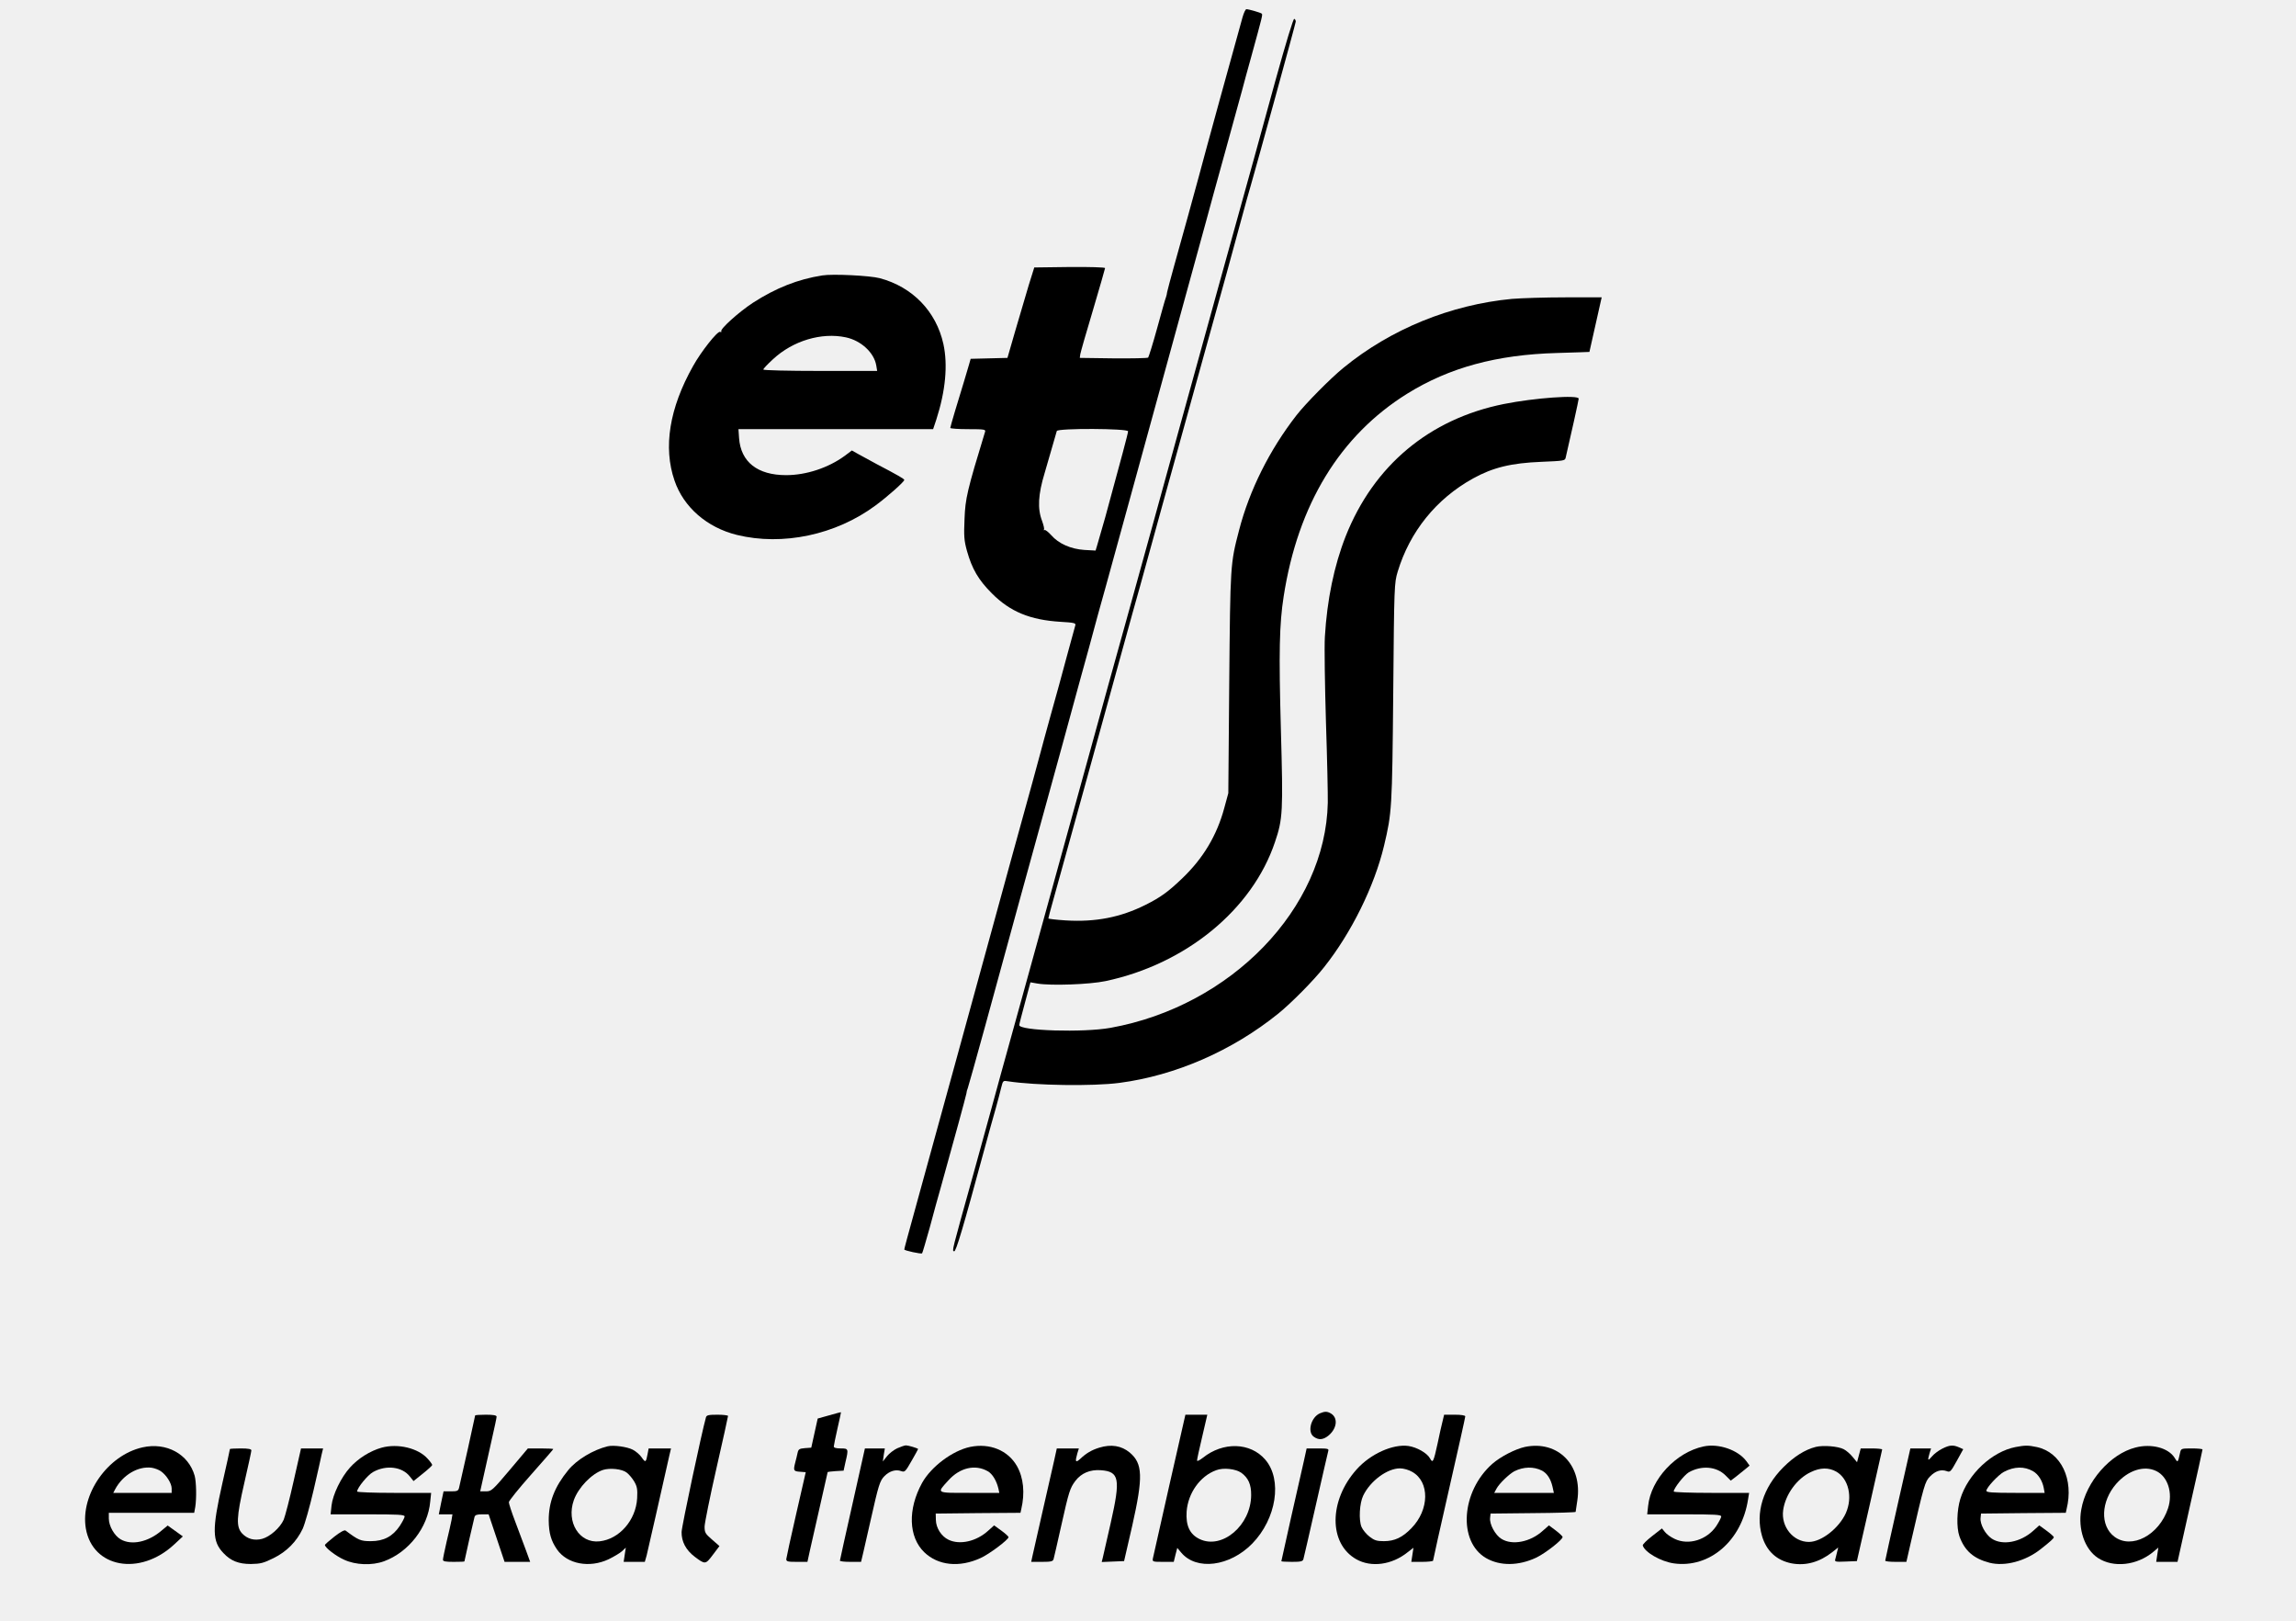
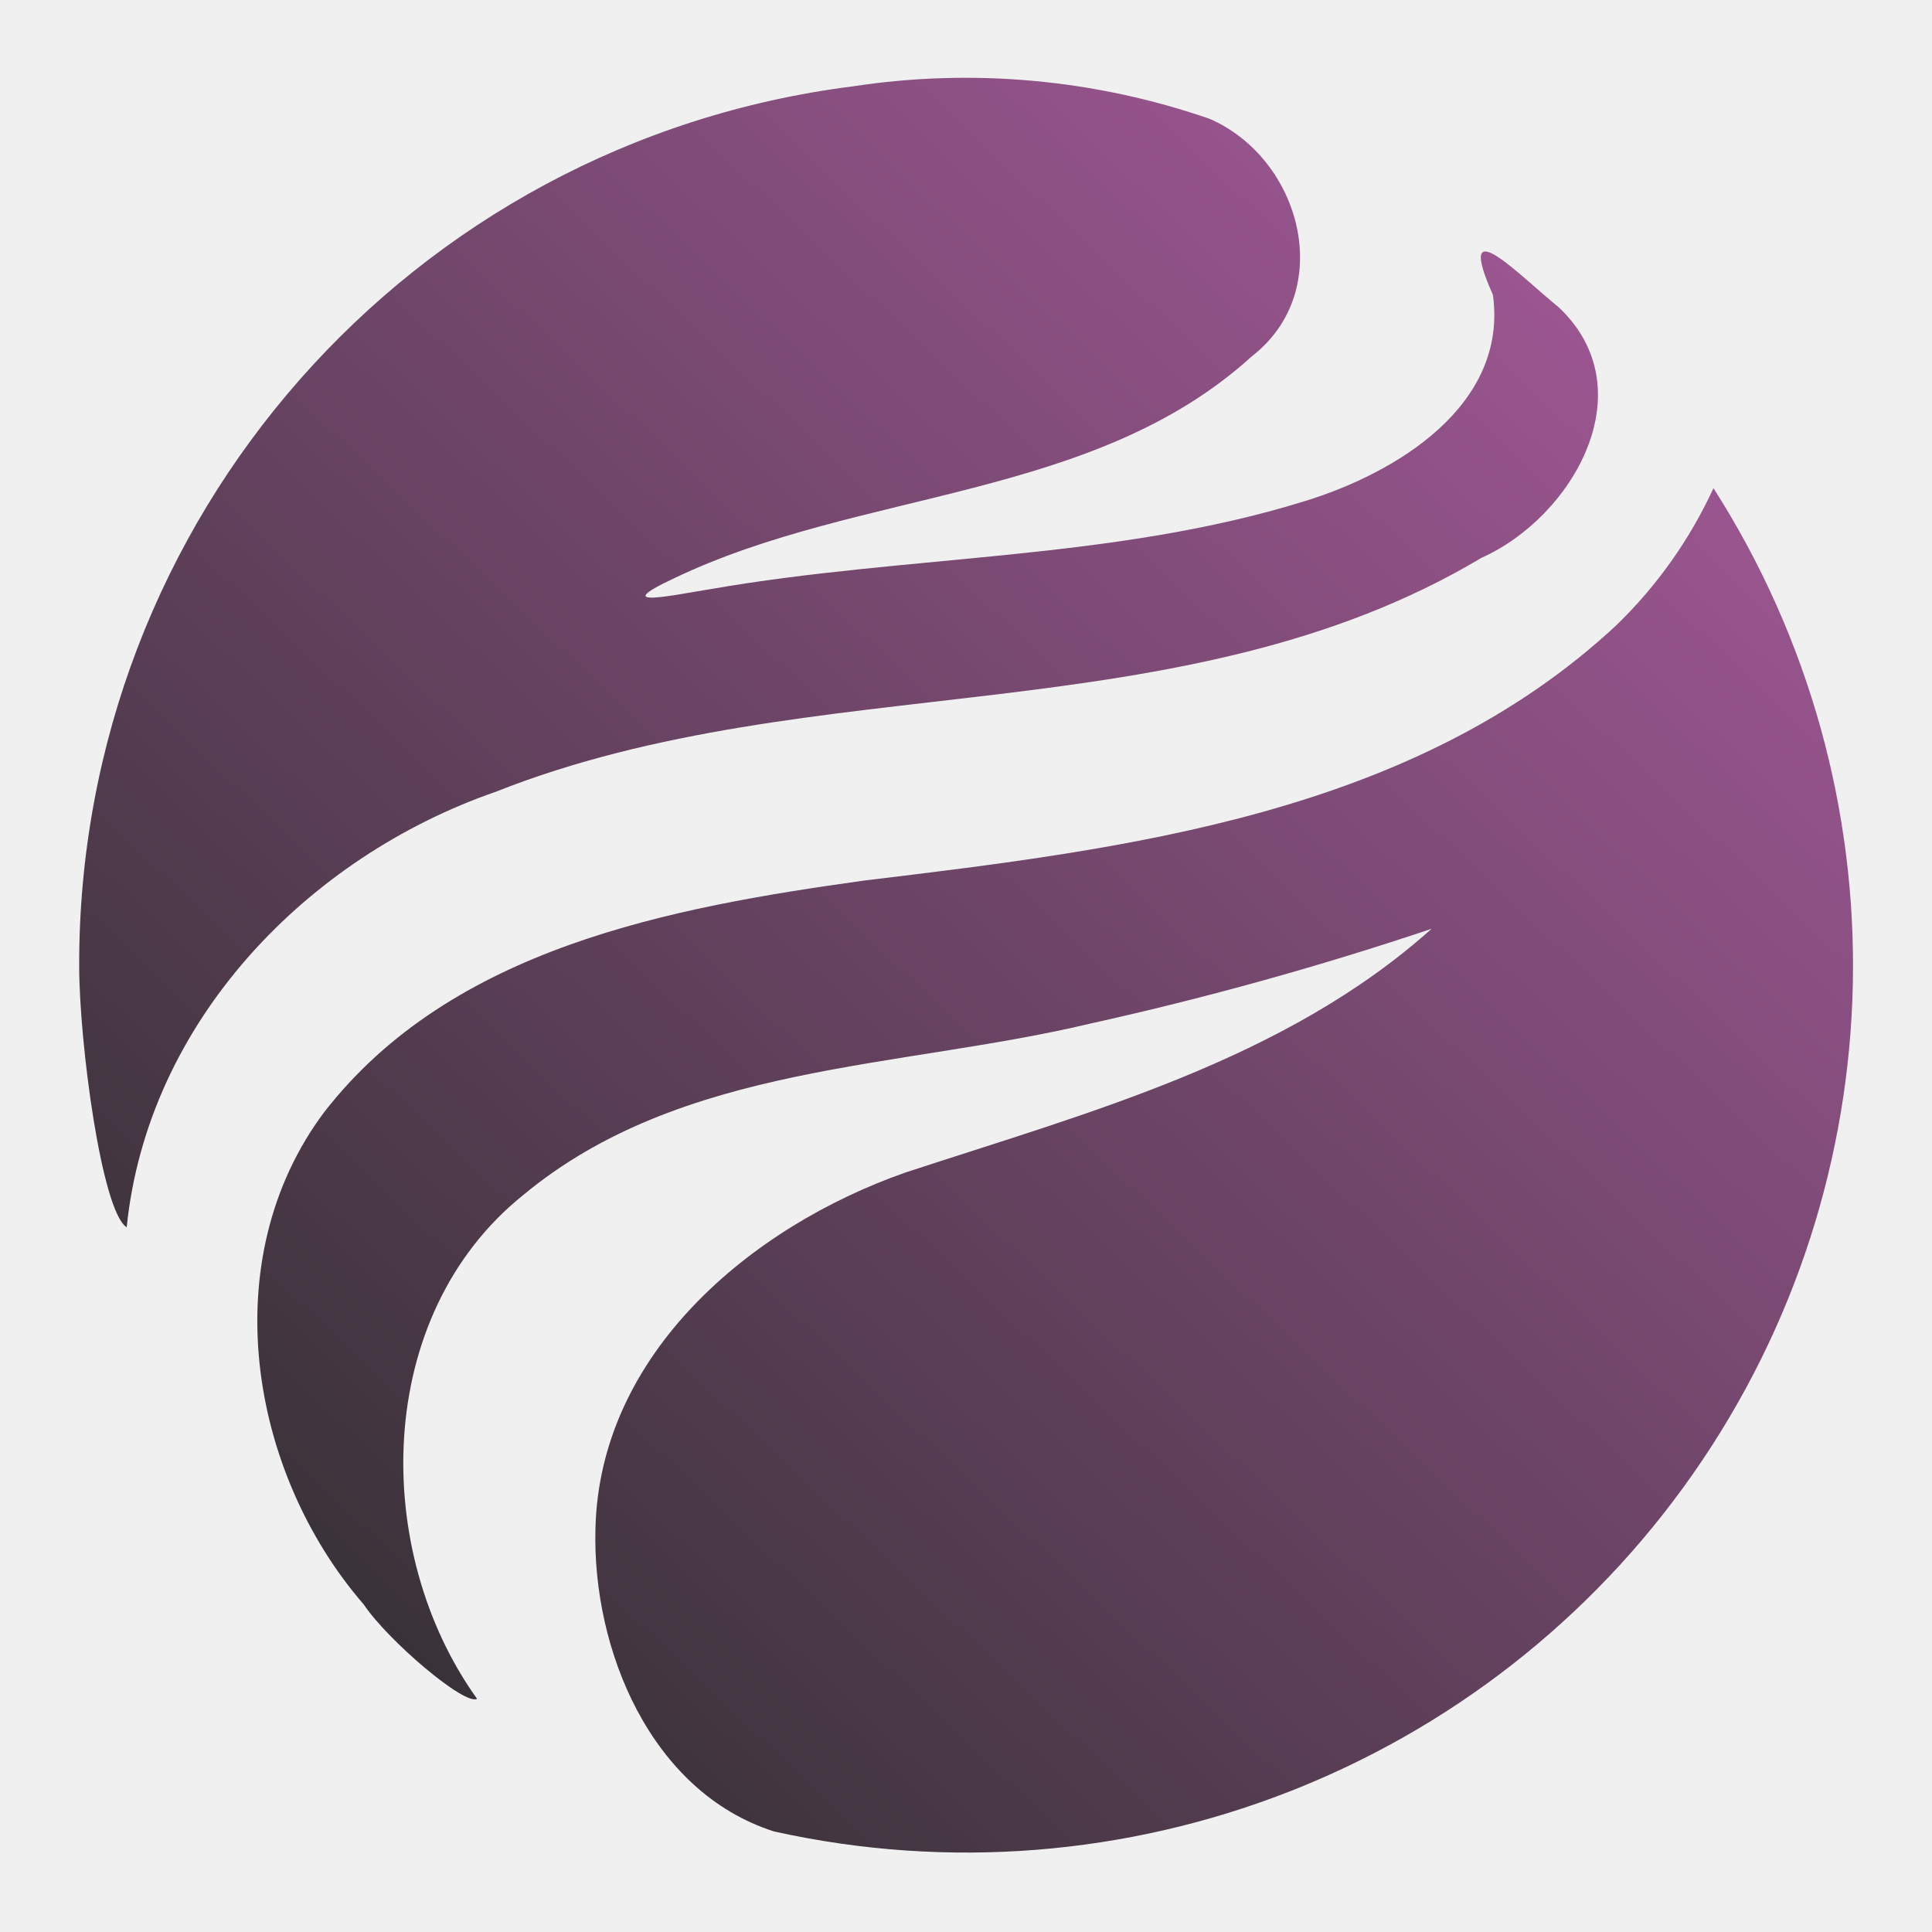
- <svg xmlns="http://www.w3.org/2000/svg" version="1.0" width="1498pt" height="1057pt" viewBox="0 0 1498 1057" preserveAspectRatio="xMidYMid meet">
-   <g transform="translate(0,1057) scale(0.1,-0.1)" fill="#000000" stroke="none">
-     <path d="M8107 10458 c-39 -138 -260 -941 -285 -1038 -26 -97 -111 -405 -163 -590 -22 -80 -42 -154 -44 -165 -1 -11 -5 -27 -8 -35 -4 -8 -29 -98 -57 -200 -28 -102 -55 -188 -59 -193 -4 -4 -106 -6 -227 -5 l-219 3 3 23 c2 13 39 143 83 289 43 146 79 270 79 274 0 5 -100 8 -231 7 l-231 -3 -36 -115 c-19 -63 -58 -196 -87 -295 l-52 -180 -120 -3 -120 -3 -12 -42 c-13 -45 -42 -142 -91 -302 -16 -54 -30 -103 -30 -107 0 -4 52 -8 116 -8 106 0 116 -2 111 -17 -117 -383 -129 -436 -134 -568 -5 -113 -3 -141 16 -210 33 -117 75 -189 162 -276 119 -120 250 -174 450 -186 85 -5 99 -8 95 -22 -3 -9 -27 -99 -55 -201 -27 -102 -75 -277 -107 -390 -31 -113 -60 -218 -64 -235 -7 -30 -69 -253 -195 -710 -36 -132 -93 -339 -126 -460 -81 -297 -407 -1482 -474 -1725 -80 -290 -95 -346 -95 -352 0 -7 110 -31 116 -25 3 3 25 79 50 168 24 90 57 211 74 269 84 301 162 587 165 605 1 11 5 27 9 35 3 8 54 188 112 400 58 212 162 590 230 840 69 250 149 543 179 650 29 107 74 269 99 360 25 91 77 282 116 425 40 143 78 283 85 310 7 28 43 158 80 290 36 132 111 402 165 600 208 758 272 991 365 1330 53 193 109 397 125 455 15 58 72 263 125 455 53 193 103 373 110 400 7 28 34 127 60 220 72 262 74 270 67 276 -8 7 -85 29 -100 29 -6 0 -17 -24 -25 -52z m-747 -2702 c0 -13 -45 -180 -149 -561 -23 -82 -47 -165 -53 -184 l-10 -33 -73 4 c-89 6 -168 41 -216 96 -18 20 -38 36 -43 34 -6 -2 -8 -1 -5 3 4 3 -2 28 -12 56 -31 80 -26 173 17 314 19 66 44 152 55 190 11 39 22 76 24 83 7 19 465 17 465 -2z" />
-     <path d="M8321 10043 c-62 -224 -125 -455 -141 -513 -59 -210 -383 -1381 -490 -1770 -100 -365 -245 -888 -341 -1235 -55 -198 -106 -382 -114 -410 -7 -27 -61 -223 -120 -435 -59 -212 -142 -513 -185 -670 -43 -157 -163 -589 -265 -960 -103 -371 -193 -697 -200 -725 -8 -27 -58 -212 -113 -410 -146 -524 -141 -503 -127 -509 12 -4 58 151 197 664 28 102 61 223 75 270 13 47 29 107 35 133 12 48 12 48 47 42 177 -27 550 -33 725 -10 365 48 735 209 1036 452 83 67 232 217 299 303 178 224 328 528 391 792 51 215 53 241 60 998 6 704 7 716 29 790 79 261 251 475 491 608 130 72 249 101 448 109 144 6 153 7 157 27 33 141 85 376 85 385 0 26 -290 5 -489 -35 -486 -98 -848 -401 -1031 -862 -76 -193 -122 -417 -136 -657 -4 -66 0 -316 7 -555 8 -239 13 -477 12 -527 -14 -690 -630 -1327 -1418 -1469 -178 -32 -595 -19 -595 18 0 6 17 71 37 145 l36 134 46 -8 c89 -15 339 -6 444 16 524 111 957 466 1105 906 52 153 54 198 39 735 -14 506 -10 688 18 868 93 601 368 1051 807 1324 274 170 583 254 976 265 116 3 212 7 212 7 0 2 60 267 75 334 l5 22 -237 0 c-131 0 -287 -5 -348 -10 -401 -38 -791 -197 -1099 -449 -86 -70 -246 -232 -307 -310 -175 -225 -307 -488 -375 -751 -57 -219 -57 -221 -64 -995 l-6 -720 -27 -99 c-48 -177 -137 -326 -274 -457 -91 -87 -140 -123 -240 -173 -162 -81 -326 -113 -520 -101 -62 4 -113 10 -113 13 0 4 14 57 31 117 17 61 52 189 79 285 27 96 96 348 155 560 59 212 142 516 186 675 44 160 88 319 98 355 27 94 46 163 191 690 72 261 171 619 220 795 188 676 254 916 296 1073 24 90 53 193 64 230 37 127 293 1057 294 1071 0 8 -4 16 -10 18 -6 2 -54 -155 -123 -404z" />
-     <path d="M5365 8773 c-160 -25 -303 -82 -452 -178 -92 -60 -216 -172 -207 -186 3 -5 -1 -7 -8 -4 -17 6 -124 -129 -176 -223 -155 -275 -196 -531 -121 -748 59 -173 212 -306 407 -354 298 -73 645 0 904 192 80 59 188 155 188 167 0 6 -44 32 -180 103 -47 25 -102 55 -123 67 l-39 22 -48 -36 c-106 -77 -249 -125 -381 -125 -187 0 -296 86 -307 242 l-4 58 635 0 635 0 21 63 c60 186 76 356 46 493 -47 212 -201 372 -415 429 -64 17 -308 29 -375 18z m154 -404 c99 -21 184 -100 198 -183 l6 -36 -372 0 c-209 0 -371 4 -371 9 0 5 28 35 63 67 130 121 317 177 476 143z" />
-     <path d="M5410 1336 l-75 -21 -21 -95 -21 -95 -41 -3 c-36 -3 -43 -7 -48 -30 -3 -15 -10 -43 -15 -62 -14 -54 -12 -59 29 -62 l39 -3 -63 -275 c-35 -151 -63 -283 -64 -292 0 -16 10 -18 69 -18 l69 0 17 78 c9 42 39 173 66 291 27 117 49 215 49 217 0 1 23 4 52 6 l52 3 12 55 c21 88 20 90 -31 90 -29 0 -45 4 -45 13 0 6 11 59 24 117 13 58 24 106 23 106 -1 1 -36 -8 -77 -20z" />
-     <path d="M8614 1350 c-60 -24 -87 -123 -42 -154 32 -23 62 -20 97 9 56 48 62 118 11 145 -22 12 -37 12 -66 0z" />
-     <path d="M3100 1335 c0 -5 -89 -406 -105 -472 -5 -20 -12 -23 -53 -23 l-48 0 -16 -75 -15 -75 45 0 44 0 -6 -37 c-4 -21 -18 -84 -32 -141 -13 -57 -24 -110 -24 -118 0 -11 16 -14 70 -14 39 0 70 1 70 3 0 5 61 273 66 290 4 13 16 17 49 17 l43 0 52 -155 52 -155 84 0 83 0 -28 77 c-16 43 -47 127 -70 187 -23 60 -41 116 -41 125 0 9 65 90 145 180 80 90 145 165 145 167 0 2 -37 4 -83 4 l-83 0 -118 -140 c-113 -134 -120 -140 -156 -140 l-37 0 23 103 c12 56 36 163 53 237 17 74 31 140 31 147 0 9 -20 13 -70 13 -38 0 -70 -2 -70 -5z" />
-     <path d="M4606 1323 c-27 -95 -158 -710 -159 -748 -1 -63 28 -118 86 -162 68 -51 70 -51 118 13 l43 57 -48 42 c-45 39 -49 46 -49 86 1 24 35 194 77 378 42 184 76 338 76 343 0 4 -31 8 -69 8 -58 0 -71 -3 -75 -17z" />
-     <path d="M7630 883 c-57 -252 -105 -468 -108 -480 -4 -22 -2 -23 66 -23 l70 0 11 45 12 46 26 -31 c99 -118 316 -91 463 59 158 162 198 417 85 548 -97 113 -275 118 -407 12 -22 -17 -38 -25 -38 -17 0 7 15 77 34 156 l33 142 -71 0 -72 0 -104 -457z m469 78 c45 -33 65 -76 64 -146 -1 -197 -190 -357 -337 -286 -64 31 -90 88 -84 179 9 121 88 232 193 270 47 18 127 9 164 -17z" />
-     <path d="M9412 1298 c-6 -24 -21 -88 -32 -143 -27 -124 -32 -134 -50 -100 -19 35 -86 73 -141 81 -102 14 -248 -52 -338 -153 -182 -203 -183 -484 -2 -586 97 -55 232 -37 334 45 l39 30 -7 -46 -7 -46 71 0 c39 0 71 4 71 8 0 5 47 216 105 470 58 253 105 465 105 471 0 7 -27 11 -69 11 l-69 0 -10 -42z m-198 -331 c115 -65 112 -247 -5 -367 -59 -61 -110 -85 -180 -85 -46 0 -62 5 -93 29 -21 16 -45 45 -53 64 -19 46 -13 154 11 204 46 96 157 178 240 178 24 0 58 -10 80 -23z" />
-     <path d="M930 1127 c-228 -51 -407 -308 -370 -529 44 -257 353 -313 577 -104 l56 52 -50 36 -49 35 -40 -33 c-87 -75 -196 -98 -267 -57 -41 24 -77 87 -77 136 l0 37 279 0 278 0 7 38 c9 57 7 163 -4 204 -40 141 -184 220 -340 185z m120 -156 c37 -26 70 -80 70 -112 l0 -29 -190 0 -191 0 12 23 c50 94 150 153 239 141 19 -3 46 -13 60 -23z" />
-     <path d="M2490 1125 c-75 -21 -153 -70 -206 -129 -59 -65 -113 -177 -121 -249 l-6 -57 242 0 c199 0 241 -2 241 -14 0 -7 -15 -36 -32 -62 -46 -68 -104 -99 -189 -99 -66 0 -80 6 -164 69 -7 6 -33 -8 -73 -39 -34 -27 -62 -51 -62 -55 0 -17 71 -72 125 -96 75 -35 182 -39 261 -10 160 59 286 220 301 389 l6 57 -242 0 c-133 0 -241 4 -241 9 0 23 69 108 104 127 85 48 190 35 240 -29 l24 -30 61 49 c34 27 61 52 61 56 0 4 -13 23 -30 41 -61 69 -194 101 -300 72z" />
-     <path d="M3965 1134 c-95 -23 -203 -88 -258 -156 -89 -109 -127 -208 -127 -327 1 -84 15 -133 54 -190 67 -96 212 -123 337 -64 35 17 75 41 88 53 l24 23 -7 -46 -7 -47 69 0 69 0 12 42 c8 35 105 456 149 656 l10 42 -73 0 -73 0 -7 -37 c-10 -55 -14 -57 -38 -22 -12 18 -39 41 -59 51 -37 19 -125 31 -163 22z m123 -171 c15 -11 37 -37 50 -59 19 -33 22 -50 19 -109 -8 -143 -116 -267 -245 -281 -132 -15 -219 125 -168 269 30 83 117 173 191 197 45 14 123 6 153 -17z" />
-     <path d="M5854 1121 c-22 -10 -53 -34 -67 -52 l-27 -34 6 43 7 42 -65 0 -65 0 -81 -362 c-45 -200 -82 -366 -82 -370 0 -5 31 -8 69 -8 l69 0 16 68 c8 37 29 128 46 202 52 231 60 259 91 290 33 33 74 45 109 32 23 -8 27 -4 67 66 24 42 43 76 43 78 0 5 -64 24 -79 24 -9 0 -34 -9 -57 -19z" />
-     <path d="M6330 1130 c-115 -24 -255 -129 -314 -235 -94 -171 -89 -352 14 -452 90 -87 229 -102 368 -38 56 25 182 120 182 136 0 5 -21 24 -47 43 l-47 34 -39 -35 c-77 -70 -185 -94 -258 -59 -47 22 -82 77 -83 129 l-1 42 276 3 277 2 5 23 c25 106 15 206 -28 282 -59 103 -177 151 -305 125z m115 -159 c30 -17 57 -62 69 -113 l6 -28 -195 0 c-222 0 -215 -4 -137 82 75 83 175 106 257 59z" />
-     <path d="M7172 1125 c-49 -15 -85 -36 -124 -73 -31 -28 -35 -20 -19 36 l10 32 -72 0 -72 0 -18 -82 c-10 -46 -45 -198 -77 -338 -32 -140 -61 -270 -65 -287 l-7 -33 71 0 c58 0 71 3 75 18 3 9 25 107 50 218 50 224 57 245 92 292 39 51 96 75 166 70 121 -9 130 -55 65 -343 -25 -110 -48 -213 -52 -228 l-7 -28 73 3 73 3 53 230 c72 320 69 406 -16 478 -54 45 -121 56 -199 32z" />
-     <path d="M9950 1130 c-64 -14 -159 -63 -213 -110 -204 -180 -226 -507 -42 -615 91 -53 213 -52 329 3 60 29 171 116 171 134 0 5 -20 24 -45 43 l-44 33 -40 -35 c-81 -74 -200 -97 -270 -53 -40 24 -79 96 -74 137 l3 28 278 3 c152 1 277 5 277 8 0 3 5 36 11 74 35 230 -125 394 -341 350z m111 -155 c33 -18 56 -53 68 -104 l9 -41 -194 0 -195 0 15 28 c17 32 81 94 116 113 60 30 126 32 181 4z" />
-     <path d="M11115 1133 c-180 -38 -344 -214 -362 -388 l-6 -55 242 0 c199 0 241 -2 241 -14 0 -7 -15 -36 -32 -62 -61 -91 -181 -128 -272 -84 -25 12 -54 32 -64 45 l-19 23 -64 -50 c-35 -27 -63 -55 -61 -61 12 -44 118 -105 203 -117 233 -33 443 148 484 418 l7 42 -246 0 c-136 0 -246 4 -246 9 0 21 68 107 98 125 83 47 181 39 240 -20 l34 -34 32 24 c17 14 45 36 61 49 l30 25 -21 29 c-54 73 -181 117 -279 96z" />
-     <path d="M11847 1130 c-71 -18 -142 -63 -213 -134 -131 -132 -182 -296 -138 -447 29 -99 96 -160 194 -179 91 -17 181 8 264 73 l39 31 -7 -29 c-4 -17 -9 -38 -12 -48 -5 -16 1 -18 68 -15 l73 3 82 360 c45 198 82 363 83 368 0 4 -32 7 -70 7 l-70 0 -12 -45 -12 -45 -29 35 c-16 20 -42 42 -58 50 -36 19 -133 27 -182 15z m133 -161 c81 -46 109 -167 63 -271 -44 -97 -159 -188 -241 -188 -102 0 -183 99 -168 207 14 102 90 207 181 249 62 30 116 30 165 3z" />
-     <path d="M12673 1119 c-24 -12 -54 -34 -68 -51 -27 -32 -30 -29 -16 20 l10 32 -68 0 -67 0 -82 -362 c-45 -200 -82 -366 -82 -370 0 -5 31 -8 69 -8 l69 0 27 118 c89 387 94 405 127 439 35 36 72 48 109 35 22 -9 27 -4 66 67 l42 76 -27 12 c-39 17 -61 16 -109 -8z" />
-     <path d="M13150 1129 c-154 -30 -310 -176 -360 -338 -23 -74 -26 -187 -6 -244 34 -95 93 -146 197 -173 99 -25 233 10 332 88 65 51 87 71 87 79 0 4 -21 23 -47 42 l-48 35 -39 -35 c-84 -76 -202 -98 -272 -51 -40 27 -77 95 -72 135 l3 28 276 3 277 2 5 23 c49 196 -36 372 -194 406 -57 12 -76 12 -139 0z m115 -158 c33 -19 60 -61 69 -108 l6 -33 -190 0 c-154 0 -190 3 -190 14 0 20 78 104 114 123 68 36 134 37 191 4z" />
-     <path d="M13933 1126 c-164 -41 -323 -223 -354 -405 -23 -127 23 -259 108 -315 101 -67 256 -50 363 40 l32 27 -7 -46 -7 -47 69 0 70 0 81 363 c45 199 82 365 82 370 0 4 -31 7 -70 7 -68 0 -70 -1 -76 -27 -15 -68 -15 -68 -36 -34 -41 65 -151 94 -255 67z m134 -153 c77 -36 111 -144 78 -244 -58 -175 -238 -270 -351 -184 -93 71 -87 229 13 344 77 88 181 122 260 84z" />
-     <path d="M1500 1116 c0 -3 -22 -105 -50 -227 -67 -298 -66 -375 8 -452 48 -51 99 -71 179 -71 63 1 82 6 147 38 86 42 151 108 191 192 14 31 46 144 71 252 25 108 49 214 53 235 l9 37 -72 0 -72 0 -48 -212 c-26 -117 -56 -231 -65 -253 -23 -52 -89 -111 -141 -125 -50 -13 -96 -1 -130 35 -40 43 -38 104 14 330 25 109 46 205 46 212 0 9 -19 13 -70 13 -38 0 -70 -2 -70 -4z" />
-     <path d="M8507 1038 c-10 -46 -48 -211 -83 -366 -35 -156 -64 -286 -64 -288 0 -2 31 -4 69 -4 58 0 71 3 75 18 3 9 39 168 81 352 42 184 78 343 81 353 5 15 -3 17 -68 17 l-73 0 -18 -82z" />
-   </g>
+ <svg xmlns="http://www.w3.org/2000/svg" xmlns:xlink="http://www.w3.org/1999/xlink" viewBox="0 0 48.8 48.8">
+   <defs>
+     <style>
+             .favicon-top{
+                 fill:url(#linear-gradient);
+             }
+             .favicon-bottom{
+                 fill:url(#linear-gradient-2);
+             }
+ 
+             @media (prefers-color-scheme: dark) {
+             .favicon-top, .favicon-bottom {
+                 fill: #fff;
+                 }
+             }
+         </style>
+     <linearGradient id="linear-gradient" x1="49.93" y1="6.95" x2="10.14" y2="49.01" gradientUnits="userSpaceOnUse">
+       <stop offset="0" stop-color="#ac5ca0" />
+       <stop offset="1" stop-color="#2e2e2e" />
+     </linearGradient>
+     <linearGradient id="linear-gradient-2" x1="38.05" y1="-4.29" x2="-1.74" y2="37.77" xlink:href="#linear-gradient" />
+   </defs>
+   <path class="favicon-bottom" d="M43.28,12.33A22.4,22.4,0,0,1,19.55,46.26c-3.12-1-4.59-4.6-4.51-7.64.1-4.43,3.92-7.63,7.82-9,4.62-1.52,9.58-2.83,13.3-6.16a84.41,84.41,0,0,1-8.6,2.39c-4.85,1.16-10.33,1-14.35,4.34-3.79,3.05-3.83,9-1.16,12.72-.31.18-2.25-1.47-2.86-2.38-2.91-3.36-3.78-8.73-1-12.44,3.22-4.15,8.76-5.17,13.65-5.85,6.63-.8,13.87-1.67,19-6.46A11.51,11.51,0,0,0,43.28,12.33Z" />
+   <path class="favicon-top" d="M2,24.4A22.35,22.35,0,0,1,21.55,2.18a18.85,18.85,0,0,1,9,.82c2.31,1,3.22,4.33,1.07,6-4,3.64-9.89,3.35-14.6,5.61-1.71.8.08.4.93.27,5-.87,10.17-.72,15-2.22,2.32-.71,5.14-2.42,4.76-5.21-1-2.25.69-.47,1.66.31,2.21,2.08.36,5.3-1.95,6.33C29.87,18.6,20.54,16.82,12.52,20,7.76,21.65,3.73,25.8,3.2,31,2.57,30.61,2,26.34,2,24.39Z" />
</svg>
